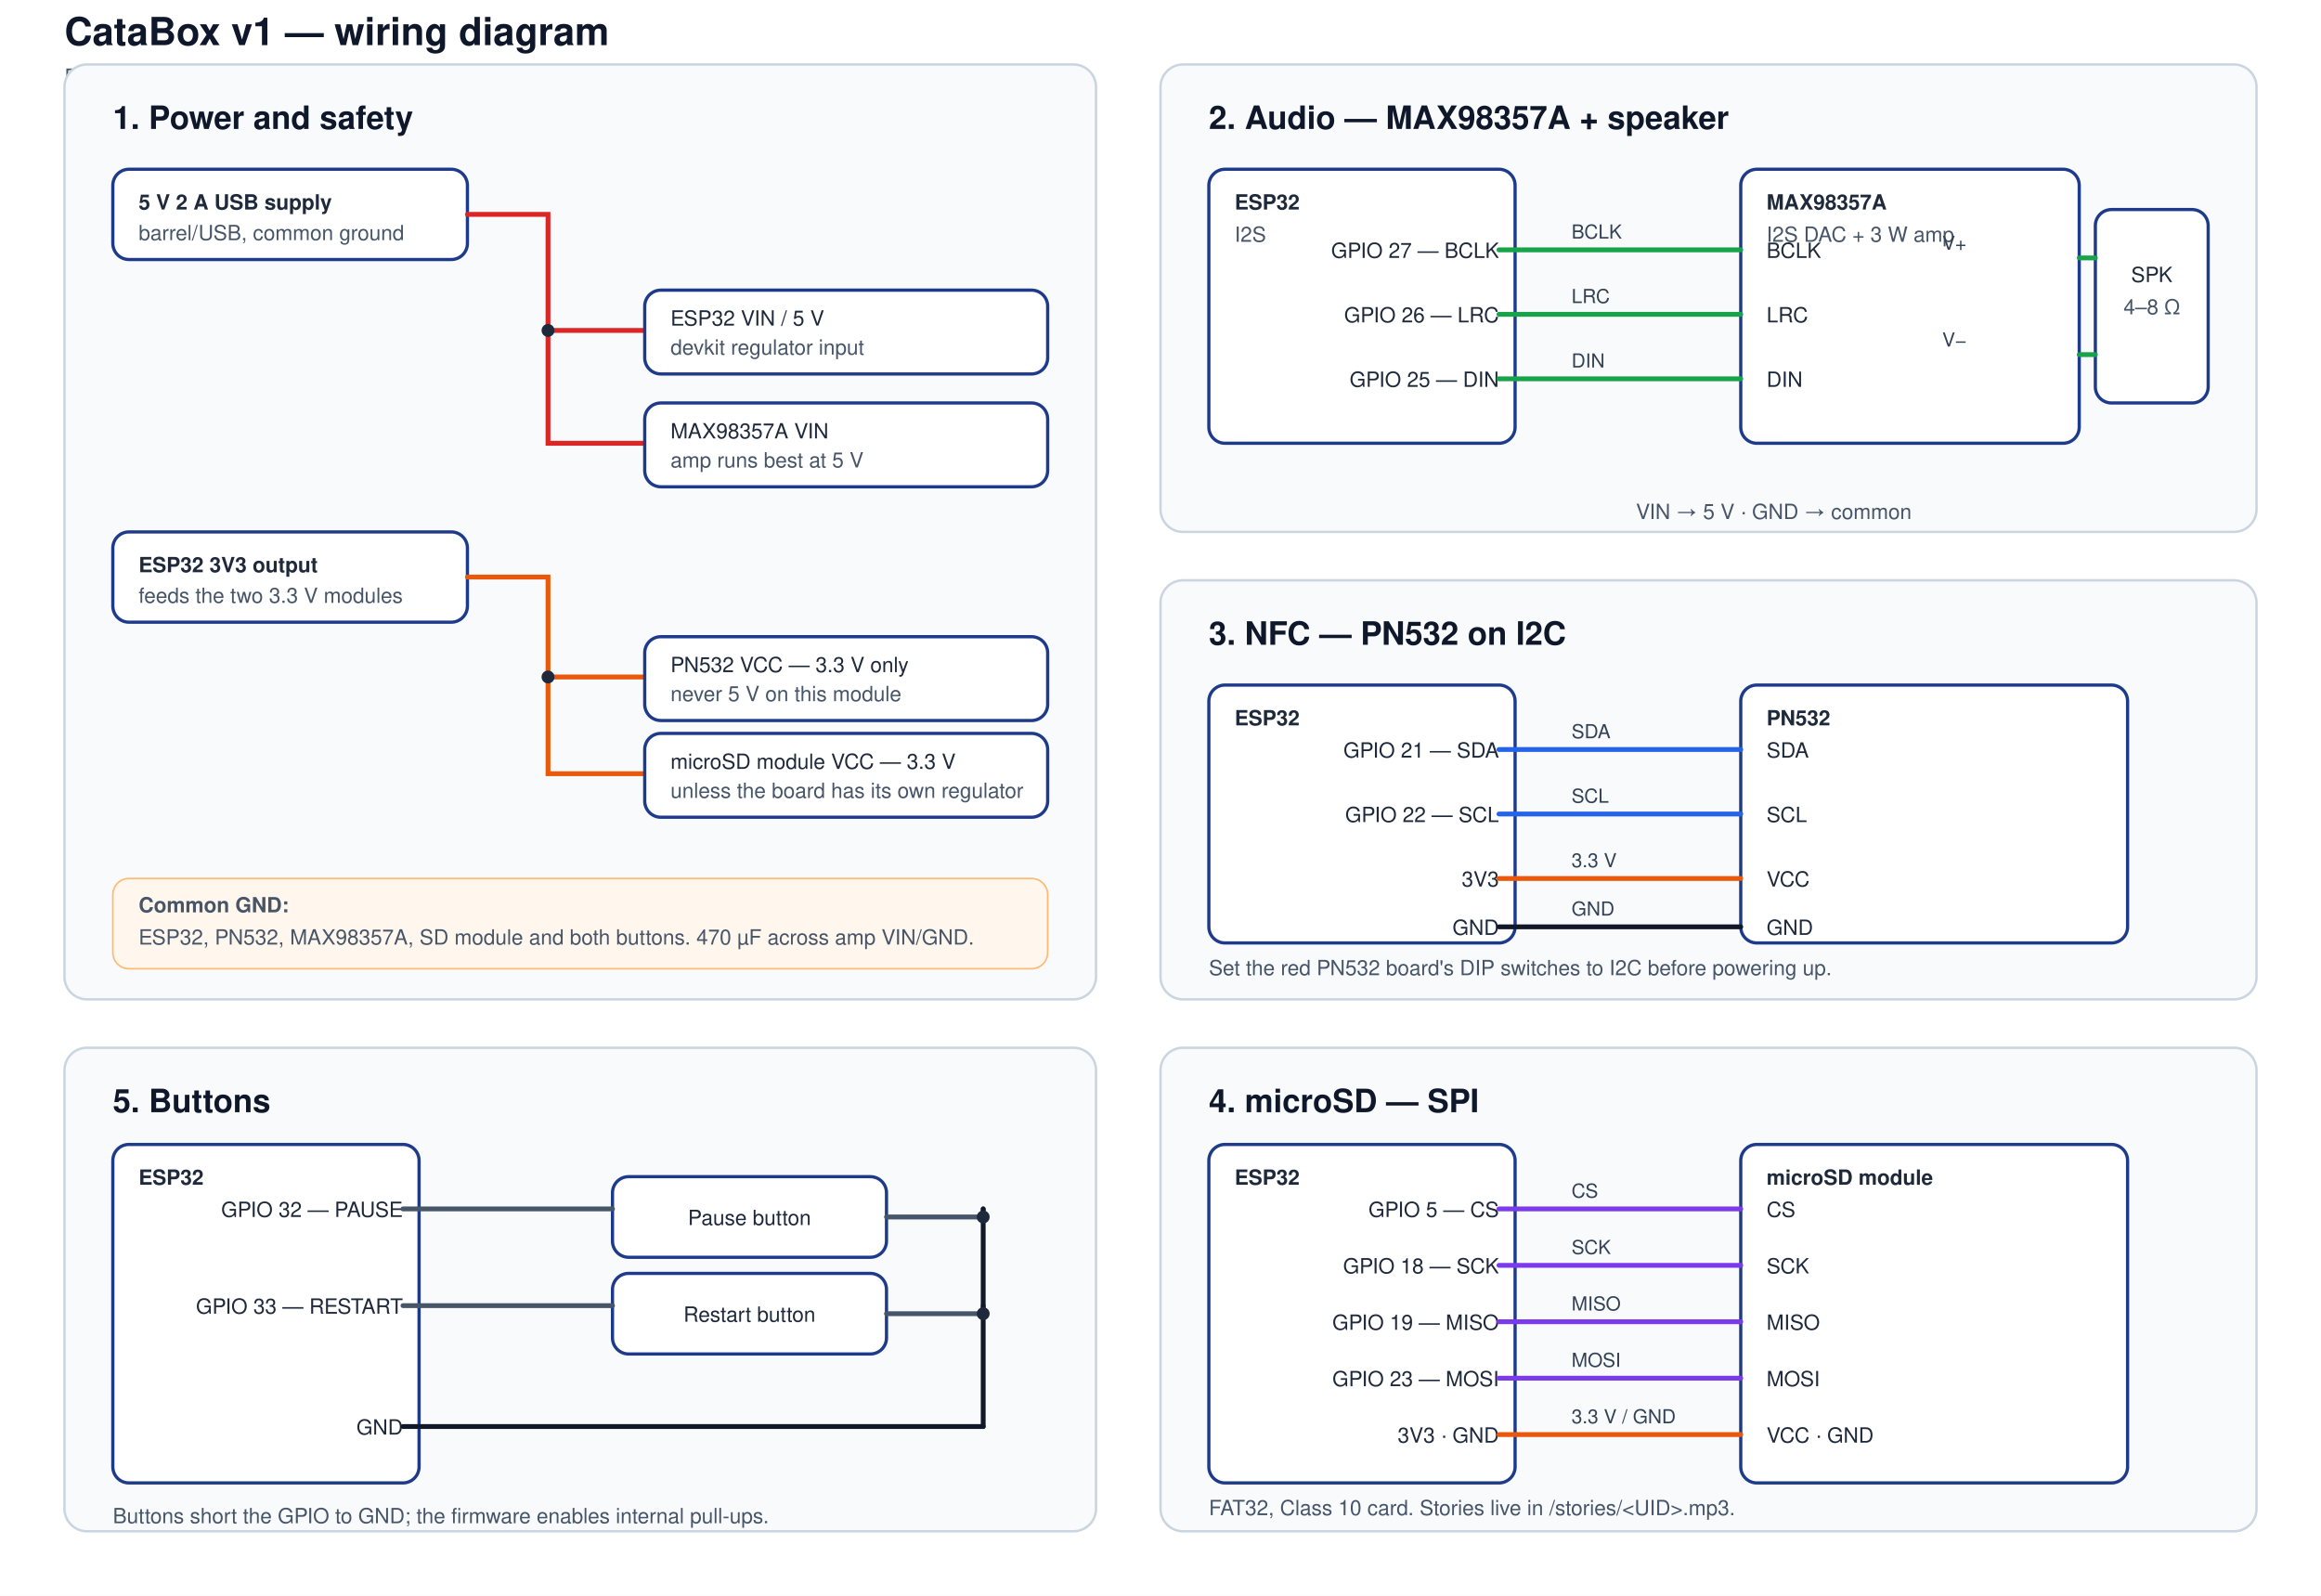
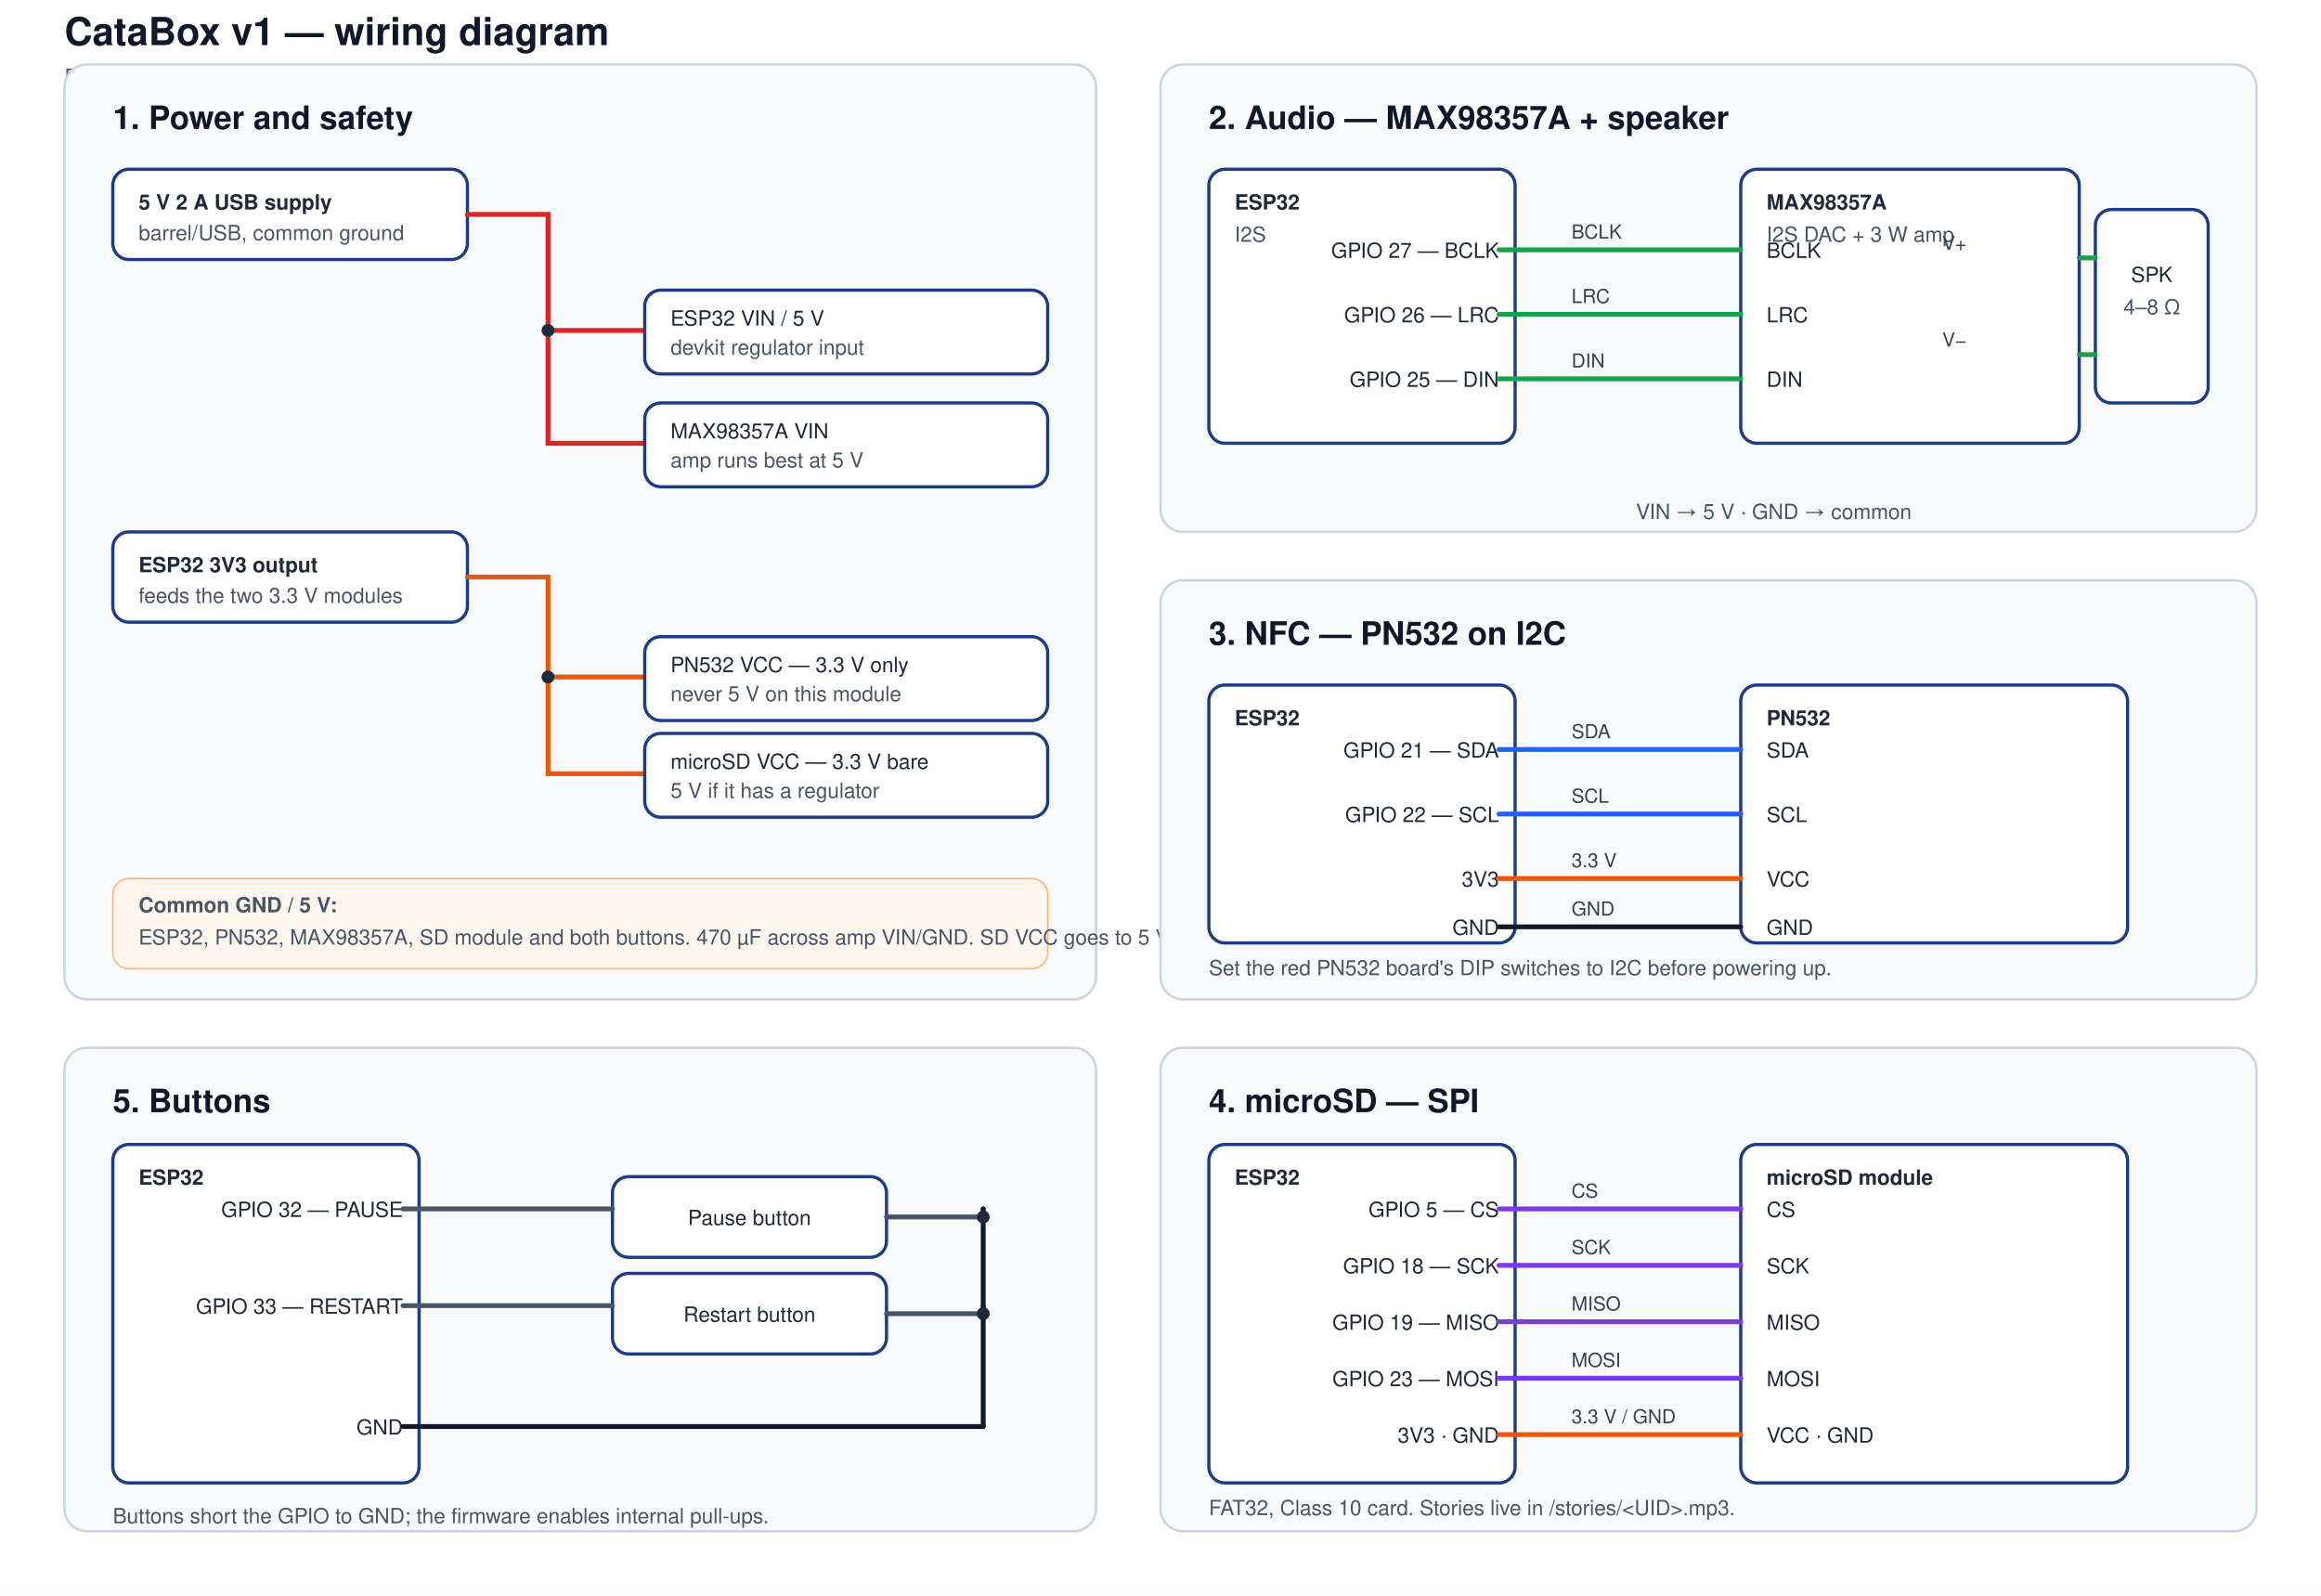
<svg xmlns="http://www.w3.org/2000/svg" width="1440" height="990" viewBox="0 0 1440 990" font-family="Helvetica, Arial, sans-serif">
  <defs>
    <style>
      .panel { fill: #f8fafc; stroke: #cbd5e1; stroke-width: 1.5; rx: 14; }
      .box { fill: #ffffff; stroke: #1e3a8a; stroke-width: 2; rx: 10; }
      .title { font-size: 20px; font-weight: bold; fill: #0f172a; }
      .sub { font-size: 13px; fill: #475569; }
      .pin { font-size: 13px; fill: #1e293b; }
      .wirelabel { font-size: 12px; fill: #334155; }
      .note { font-size: 13px; fill: #475569; }
      .wire { fill: none; stroke-width: 3; stroke-linecap: round; }
      .i2s { stroke: #16a34a; }
      .i2c { stroke: #2563eb; }
      .spi { stroke: #7c3aed; }
      .btn { stroke: #475569; }
      .p5v { stroke: #dc2626; }
      .p33 { stroke: #ea580c; }
      .gnd { stroke: #111827; }
      .dot { fill: #1e293b; }
    </style>
  </defs>
  <rect width="1440" height="990" fill="#ffffff" />
  <text x="40" y="28" font-size="24" font-weight="bold" fill="#0f172a">CataBox v1 — wiring diagram</text>
  <text x="40" y="52" class="sub">ESP32 devkit · PN532 (I2C) · MAX98357A (I2S) · microSD (SPI) · 2 buttons</text>
  <rect class="panel" x="40" y="40" width="640" height="580" />
  <text x="70" y="80" class="title">1. Power and safety</text>
  <rect class="box" x="70" y="105" width="220" height="56" />
  <text x="86" y="130" class="pin" font-weight="bold">5 V 2 A USB supply</text>
  <text x="86" y="149" class="sub">barrel/USB, common ground</text>
  <path class="wire p5v" d="M290 133 H340 V205 H400" />
  <path class="wire p5v" d="M340 205 V275 H400" />
  <circle class="dot" cx="340" cy="205" r="4" />
  <rect class="box" x="400" y="180" width="250" height="52" />
  <text x="416" y="202" class="pin">ESP32 VIN / 5 V</text>
  <text x="416" y="220" class="sub">devkit regulator input</text>
  <rect class="box" x="400" y="250" width="250" height="52" />
  <text x="416" y="272" class="pin">MAX98357A VIN</text>
  <text x="416" y="290" class="sub">amp runs best at 5 V</text>
  <rect class="box" x="70" y="330" width="220" height="56" />
  <text x="86" y="355" class="pin" font-weight="bold">ESP32 3V3 output</text>
  <text x="86" y="374" class="sub">feeds the two 3.3 V modules</text>
  <path class="wire p33" d="M290 358 H340 V420 H400" />
  <path class="wire p33" d="M340 420 V480 H400" />
  <circle class="dot" cx="340" cy="420" r="4" />
  <rect class="box" x="400" y="395" width="250" height="52" />
  <text x="416" y="417" class="pin">PN532 VCC — 3.3 V only</text>
  <text x="416" y="435" class="sub">never 5 V on this module</text>
  <rect class="box" x="400" y="455" width="250" height="52" />
-   <text x="416" y="477" class="pin">microSD module VCC — 3.3 V</text>
-   <text x="416" y="495" class="sub">unless the board has its own regulator</text>
+   <text x="416" y="477" class="pin">microSD VCC — 3.3 V bare</text>
+   <text x="416" y="495" class="sub">5 V if it has a regulator</text>
  <rect x="70" y="545" width="580" height="56" fill="#fff7ed" stroke="#fdba74" rx="10" />
-   <text x="86" y="566" class="note" font-weight="bold">Common GND:</text>
-   <text x="86" y="586" class="note">ESP32, PN532, MAX98357A, SD module and both buttons. 470 µF across amp VIN/GND.</text>
+   <text x="86" y="566" class="note" font-weight="bold">Common GND / 5 V:</text>
+   <text x="86" y="586" class="note">ESP32, PN532, MAX98357A, SD module and both buttons. 470 µF across amp VIN/GND. SD VCC goes to 5 V when the module has a regulator.</text>
  <rect class="panel" x="720" y="40" width="680" height="290" />
  <text x="750" y="80" class="title">2. Audio — MAX98357A + speaker</text>
  <rect class="box" x="750" y="105" width="190" height="170" />
  <text x="766" y="130" class="pin" font-weight="bold">ESP32</text>
  <text x="766" y="150" class="sub">I2S</text>
  <text x="930" y="160" class="pin" text-anchor="end">GPIO 27 — BCLK</text>
  <text x="930" y="200" class="pin" text-anchor="end">GPIO 26 — LRC</text>
  <text x="930" y="240" class="pin" text-anchor="end">GPIO 25 — DIN</text>
  <rect class="box" x="1080" y="105" width="210" height="170" />
  <text x="1096" y="130" class="pin" font-weight="bold">MAX98357A</text>
  <text x="1096" y="150" class="sub">I2S DAC + 3 W amp</text>
  <text x="1096" y="160" class="pin">BCLK</text>
  <text x="1096" y="200" class="pin">LRC</text>
  <text x="1096" y="240" class="pin">DIN</text>
  <path class="wire i2s" d="M930 155 H1080" />
  <path class="wire i2s" d="M930 195 H1080" />
  <path class="wire i2s" d="M930 235 H1080" />
  <text x="975" y="148" class="wirelabel">BCLK</text>
  <text x="975" y="188" class="wirelabel">LRC</text>
  <text x="975" y="228" class="wirelabel">DIN</text>
  <text x="1015" y="322" class="note">VIN → 5 V · GND → common</text>
  <rect class="box" x="1300" y="130" width="70" height="120" />
  <text x="1335" y="175" class="pin" text-anchor="middle">SPK</text>
  <text x="1335" y="195" class="sub" text-anchor="middle">4–8 Ω</text>
  <path class="wire i2s" d="M1290 160 H1300" />
  <path class="wire i2s" d="M1290 220 H1300" />
  <text x="1205" y="155" class="wirelabel">V+</text>
  <text x="1205" y="215" class="wirelabel">V−</text>
  <rect class="panel" x="720" y="360" width="680" height="260" />
  <text x="750" y="400" class="title">3. NFC — PN532 on I2C</text>
  <rect class="box" x="750" y="425" width="190" height="160" />
  <text x="766" y="450" class="pin" font-weight="bold">ESP32</text>
  <text x="930" y="470" class="pin" text-anchor="end">GPIO 21 — SDA</text>
  <text x="930" y="510" class="pin" text-anchor="end">GPIO 22 — SCL</text>
  <text x="930" y="550" class="pin" text-anchor="end">3V3</text>
  <text x="930" y="580" class="pin" text-anchor="end">GND</text>
  <rect class="box" x="1080" y="425" width="240" height="160" />
  <text x="1096" y="450" class="pin" font-weight="bold">PN532</text>
  <text x="1096" y="470" class="pin">SDA</text>
  <text x="1096" y="510" class="pin">SCL</text>
  <text x="1096" y="550" class="pin">VCC</text>
  <text x="1096" y="580" class="pin">GND</text>
  <path class="wire i2c" d="M930 465 H1080" />
  <path class="wire i2c" d="M930 505 H1080" />
  <path class="wire p33" d="M930 545 H1080" />
  <path class="wire gnd" d="M930 575 H1080" />
  <text x="975" y="458" class="wirelabel">SDA</text>
  <text x="975" y="498" class="wirelabel">SCL</text>
  <text x="975" y="538" class="wirelabel">3.3 V</text>
  <text x="975" y="568" class="wirelabel">GND</text>
  <text x="750" y="605" class="note">Set the red PN532 board's DIP switches to I2C before powering up.</text>
  <rect class="panel" x="720" y="650" width="680" height="300" />
  <text x="750" y="690" class="title">4. microSD — SPI</text>
  <rect class="box" x="750" y="710" width="190" height="210" />
  <text x="766" y="735" class="pin" font-weight="bold">ESP32</text>
  <text x="930" y="755" class="pin" text-anchor="end">GPIO 5 — CS</text>
  <text x="930" y="790" class="pin" text-anchor="end">GPIO 18 — SCK</text>
  <text x="930" y="825" class="pin" text-anchor="end">GPIO 19 — MISO</text>
  <text x="930" y="860" class="pin" text-anchor="end">GPIO 23 — MOSI</text>
  <text x="930" y="895" class="pin" text-anchor="end">3V3 · GND</text>
  <rect class="box" x="1080" y="710" width="240" height="210" />
  <text x="1096" y="735" class="pin" font-weight="bold">microSD module</text>
  <text x="1096" y="755" class="pin">CS</text>
  <text x="1096" y="790" class="pin">SCK</text>
  <text x="1096" y="825" class="pin">MISO</text>
  <text x="1096" y="860" class="pin">MOSI</text>
  <text x="1096" y="895" class="pin">VCC · GND</text>
  <path class="wire spi" d="M930 750 H1080" />
  <path class="wire spi" d="M930 785 H1080" />
  <path class="wire spi" d="M930 820 H1080" />
  <path class="wire spi" d="M930 855 H1080" />
  <path class="wire p33" d="M930 890 H1080" />
  <text x="975" y="743" class="wirelabel">CS</text>
  <text x="975" y="778" class="wirelabel">SCK</text>
  <text x="975" y="813" class="wirelabel">MISO</text>
  <text x="975" y="848" class="wirelabel">MOSI</text>
  <text x="975" y="883" class="wirelabel">3.3 V / GND</text>
  <text x="750" y="940" class="note">FAT32, Class 10 card. Stories live in /stories/&lt;UID&gt;.mp3.</text>
  <rect class="panel" x="40" y="650" width="640" height="300" />
  <text x="70" y="690" class="title">5. Buttons</text>
  <rect class="box" x="70" y="710" width="190" height="210" />
  <text x="86" y="735" class="pin" font-weight="bold">ESP32</text>
  <text x="250" y="755" class="pin" text-anchor="end">GPIO 32 — PAUSE</text>
  <text x="250" y="815" class="pin" text-anchor="end">GPIO 33 — RESTART</text>
  <text x="250" y="890" class="pin" text-anchor="end">GND</text>
  <rect class="box" x="380" y="730" width="170" height="50" />
  <text x="465" y="760" class="pin" text-anchor="middle">Pause button</text>
  <rect class="box" x="380" y="790" width="170" height="50" />
  <text x="465" y="820" class="pin" text-anchor="middle">Restart button</text>
  <path class="wire btn" d="M250 750 H380" />
  <path class="wire btn" d="M550 755 H610 V750" />
  <path class="wire btn" d="M250 810 H380" />
  <path class="wire btn" d="M550 815 H610 V810" />
  <path class="wire gnd" d="M250 885 H610" />
  <path class="wire gnd" d="M610 750 V885" />
  <circle class="dot" cx="610" cy="755" r="4" />
  <circle class="dot" cx="610" cy="815" r="4" />
  <text x="70" y="945" class="note">Buttons short the GPIO to GND; the firmware enables internal pull-ups.</text>
</svg>
